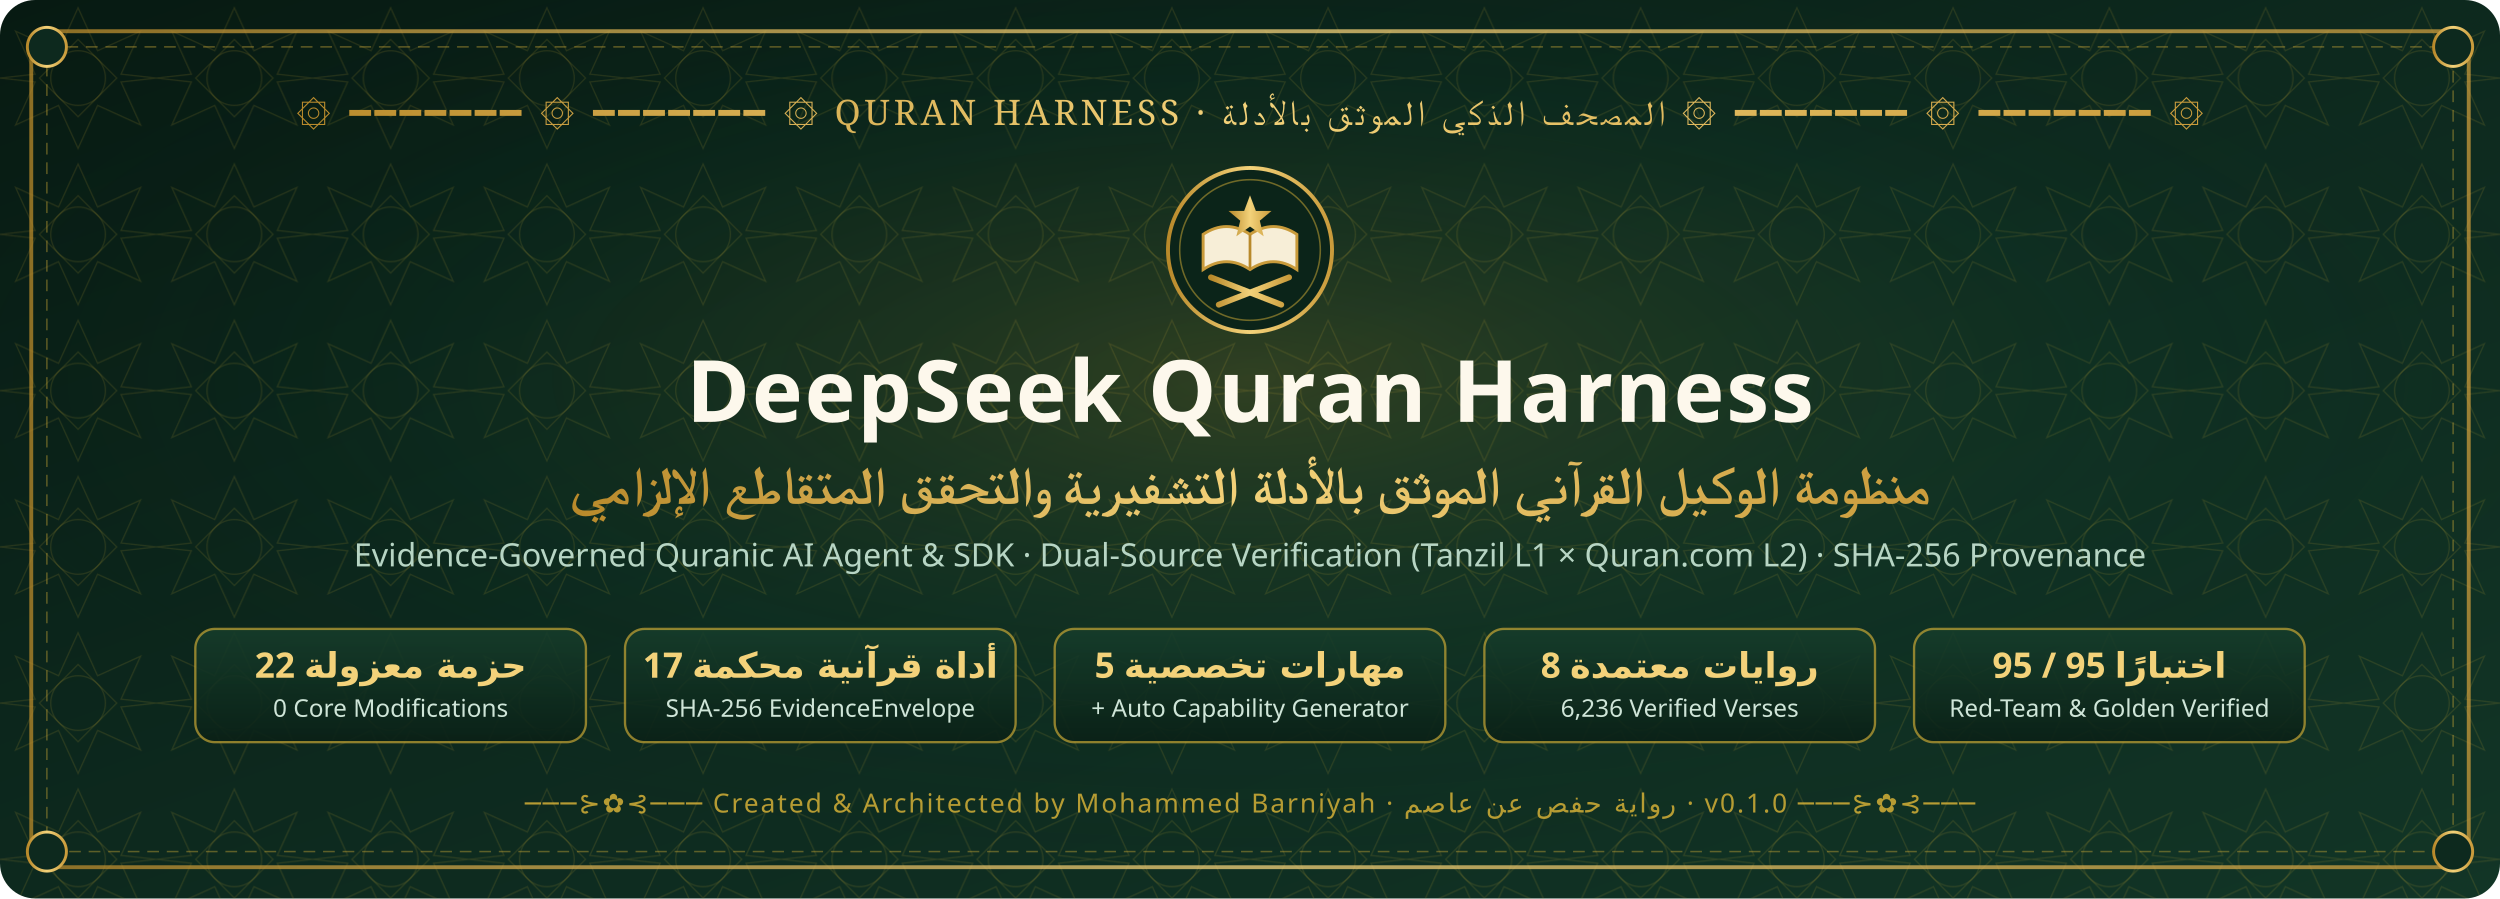
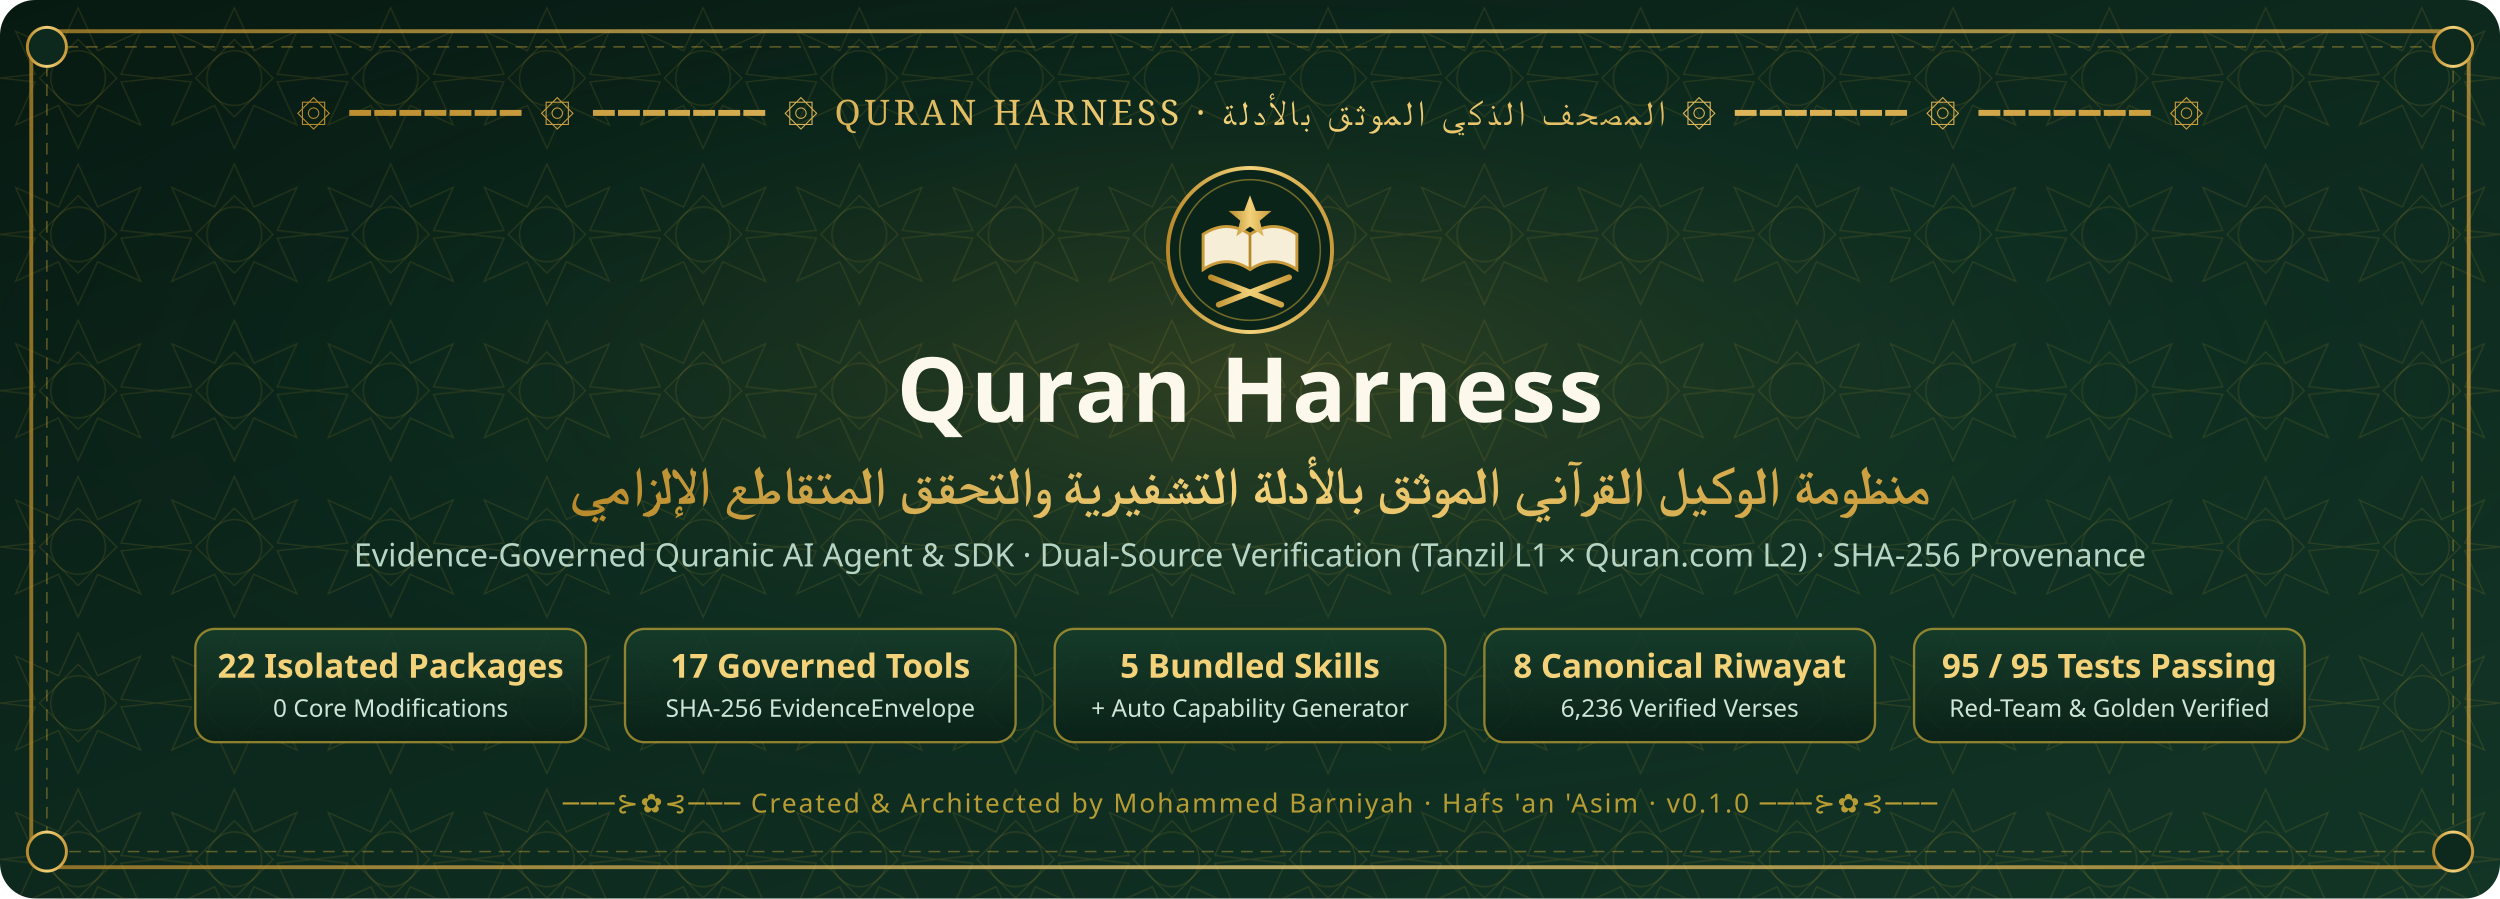
<svg xmlns="http://www.w3.org/2000/svg" viewBox="0 0 1280 460" width="100%" height="100%">
  <defs>
    <linearGradient id="bgGrad" x1="0%" y1="0%" x2="100%" y2="100%">
      <stop offset="0%" stop-color="#071a12" />
      <stop offset="50%" stop-color="#0d291e" />
      <stop offset="100%" stop-color="#123526" />
    </linearGradient>
    <linearGradient id="goldGrad" x1="0%" y1="0%" x2="100%" y2="0%">
      <stop offset="0%" stop-color="#b8892a" />
      <stop offset="50%" stop-color="#f3d27a" />
      <stop offset="100%" stop-color="#c99b3b" />
    </linearGradient>
    <linearGradient id="cardGrad" x1="0%" y1="0%" x2="0%" y2="100%">
      <stop offset="0%" stop-color="#163d2b" stop-opacity="0.85" />
      <stop offset="100%" stop-color="#0a2016" stop-opacity="0.92" />
    </linearGradient>
    <radialGradient id="glowGrad" cx="50%" cy="42%" r="55%">
      <stop offset="0%" stop-color="#d4af37" stop-opacity="0.18" />
      <stop offset="60%" stop-color="#1b5e3c" stop-opacity="0.08" />
      <stop offset="100%" stop-color="#071a12" stop-opacity="0" />
    </radialGradient>
    <pattern id="islamicGrid" width="80" height="80" patternUnits="userSpaceOnUse">
      <g fill="none" stroke="#d4af37" stroke-width="0.7" stroke-opacity="0.14">
        <polygon points="40,4 50,26 72,16 62,38 80,40 62,42 72,64 50,54 40,76 30,54 8,64 18,42 0,40 18,38 8,16 30,26" />
        <circle cx="40" cy="40" r="14" />
        <rect x="26" y="26" width="28" height="28" transform="rotate(45 40 40)" />
      </g>
    </pattern>
  </defs>
  <rect width="1280" height="460" fill="url(#bgGrad)" rx="18" />
  <rect width="1280" height="460" fill="url(#islamicGrid)" rx="18" />
  <rect width="1280" height="460" fill="url(#glowGrad)" rx="18" />
  <rect x="16" y="16" width="1248" height="428" rx="14" fill="none" stroke="url(#goldGrad)" stroke-width="2" stroke-opacity="0.75" />
  <rect x="24" y="24" width="1232" height="412" rx="10" fill="none" stroke="#d4af37" stroke-width="0.8" stroke-opacity="0.4" stroke-dasharray="6,4" />
  <g stroke="url(#goldGrad)" fill="#0d291e" stroke-width="1.5">
    <circle cx="24" cy="24" r="10" />
    <circle cx="1256" cy="24" r="10" />
    <circle cx="24" cy="436" r="10" />
    <circle cx="1256" cy="436" r="10" />
  </g>
  <text x="640" y="64" text-anchor="middle" fill="url(#goldGrad)" font-family="'Amiri', 'Traditional Arabic', serif" font-size="18" letter-spacing="2">
    ۞  ━━━━━━━  ۞  ━━━━━━━  ۞  QURAN HARNESS · المصحف الذكي الموثق بالأدلة  ۞  ━━━━━━━  ۞  ━━━━━━━  ۞
  </text>
  <g transform="translate(640, 128)">
    <circle cx="0" cy="0" r="42" fill="#0b2419" stroke="url(#goldGrad)" stroke-width="2" />
    <circle cx="0" cy="0" r="36" fill="none" stroke="#d4af37" stroke-width="0.8" stroke-opacity="0.5" />
    <path d="M -24,-8 Q -12,-16 0,-8 Q 12,-16 24,-8 L 24,10 Q 12,2 0,10 Q -12,2 -24,10 Z" fill="#f7eed7" stroke="#c99b3b" stroke-width="1.5" />
    <line x1="0" y1="-8" x2="0" y2="10" stroke="#b8892a" stroke-width="1.4" />
    <path d="M -20,14 L 16,28 M 20,14 L -16,28" stroke="url(#goldGrad)" stroke-width="3" stroke-linecap="round" />
    <polygon points="0,-28 3,-20 11,-20 5,-15 7,-7 0,-12 -7,-7 -5,-15 -11,-20 -3,-20" fill="url(#goldGrad)" />
  </g>
-   <text x="640" y="216" text-anchor="middle" fill="#fdf8ec" font-family="'Segoe UI', system-ui, -apple-system, sans-serif" font-size="44" font-weight="800" letter-spacing="1">
-     DeepSeek Quran Harness
+   <text x="640" y="216" text-anchor="middle" fill="#fdf8ec" font-family="'Segoe UI', system-ui, -apple-system, sans-serif" font-size="46" font-weight="800" letter-spacing="1.5">
+     Quran Harness
  </text>
  <text x="640" y="258" text-anchor="middle" fill="url(#goldGrad)" font-family="'Amiri', 'Scheherazade New', 'Traditional Arabic', serif" font-size="27" font-weight="700">
    منظومة الوكيل القرآني الموثق بالأدلة التشفيرية والتحقق المتقاطع الإلزامي
  </text>
  <text x="640" y="290" text-anchor="middle" fill="#b7d5c4" font-family="'Segoe UI', system-ui, sans-serif" font-size="16.5" font-weight="500">
    Evidence-Governed Quranic AI Agent &amp; SDK · Dual-Source Verification (Tanzil L1 × Quran.com L2) · SHA-256 Provenance
  </text>
  <g transform="translate(100, 322)" font-family="'Segoe UI', system-ui, sans-serif">
    <g transform="translate(0, 0)">
      <rect width="200" height="58" rx="10" fill="url(#cardGrad)" stroke="#d4af37" stroke-width="1.2" stroke-opacity="0.65" />
-       <text x="100" y="25" text-anchor="middle" fill="#f3d27a" font-size="18" font-weight="800">22 حزمة معزولة</text>
+       <text x="100" y="25" text-anchor="middle" fill="#f3d27a" font-size="17" font-weight="800">22 Isolated Packages</text>
      <text x="100" y="45" text-anchor="middle" fill="#cfe5d8" font-size="12.5">0 Core Modifications</text>
    </g>
    <g transform="translate(220, 0)">
      <rect width="200" height="58" rx="10" fill="url(#cardGrad)" stroke="#d4af37" stroke-width="1.2" stroke-opacity="0.65" />
-       <text x="100" y="25" text-anchor="middle" fill="#f3d27a" font-size="18" font-weight="800">17 أداة قرآنية محكمة</text>
+       <text x="100" y="25" text-anchor="middle" fill="#f3d27a" font-size="17" font-weight="800">17 Governed Tools</text>
      <text x="100" y="45" text-anchor="middle" fill="#cfe5d8" font-size="12.5">SHA-256 EvidenceEnvelope</text>
    </g>
    <g transform="translate(440, 0)">
      <rect width="200" height="58" rx="10" fill="url(#cardGrad)" stroke="#d4af37" stroke-width="1.2" stroke-opacity="0.65" />
-       <text x="100" y="25" text-anchor="middle" fill="#f3d27a" font-size="18" font-weight="800">5 مهارات تخصصية</text>
+       <text x="100" y="25" text-anchor="middle" fill="#f3d27a" font-size="17" font-weight="800">5 Bundled Skills</text>
      <text x="100" y="45" text-anchor="middle" fill="#cfe5d8" font-size="12.5">+ Auto Capability Generator</text>
    </g>
    <g transform="translate(660, 0)">
      <rect width="200" height="58" rx="10" fill="url(#cardGrad)" stroke="#d4af37" stroke-width="1.2" stroke-opacity="0.65" />
-       <text x="100" y="25" text-anchor="middle" fill="#f3d27a" font-size="18" font-weight="800">8 روايات معتمدة</text>
+       <text x="100" y="25" text-anchor="middle" fill="#f3d27a" font-size="17" font-weight="800">8 Canonical Riwayat</text>
      <text x="100" y="45" text-anchor="middle" fill="#cfe5d8" font-size="12.5">6,236 Verified Verses</text>
    </g>
    <g transform="translate(880, 0)">
      <rect width="200" height="58" rx="10" fill="url(#cardGrad)" stroke="#d4af37" stroke-width="1.2" stroke-opacity="0.65" />
-       <text x="100" y="25" text-anchor="middle" fill="#f3d27a" font-size="18" font-weight="800">95 / 95 اختبارًا</text>
+       <text x="100" y="25" text-anchor="middle" fill="#f3d27a" font-size="17" font-weight="800">95 / 95 Tests Passing</text>
      <text x="100" y="45" text-anchor="middle" fill="#cfe5d8" font-size="12.5">Red-Team &amp; Golden Verified</text>
    </g>
  </g>
  <text x="640" y="416" text-anchor="middle" fill="#d4af37" fill-opacity="0.85" font-family="'Segoe UI', system-ui, sans-serif" font-size="13.5" letter-spacing="1">
-     ───⊱✿⊰───  Created &amp; Architected by Mohammed Barniyah · رواية حفص عن عاصم · v0.1.0  ───⊱✿⊰───
+     ───⊱✿⊰───  Created &amp; Architected by Mohammed Barniyah · Hafs 'an 'Asim · v0.1.0  ───⊱✿⊰───
  </text>
</svg>
